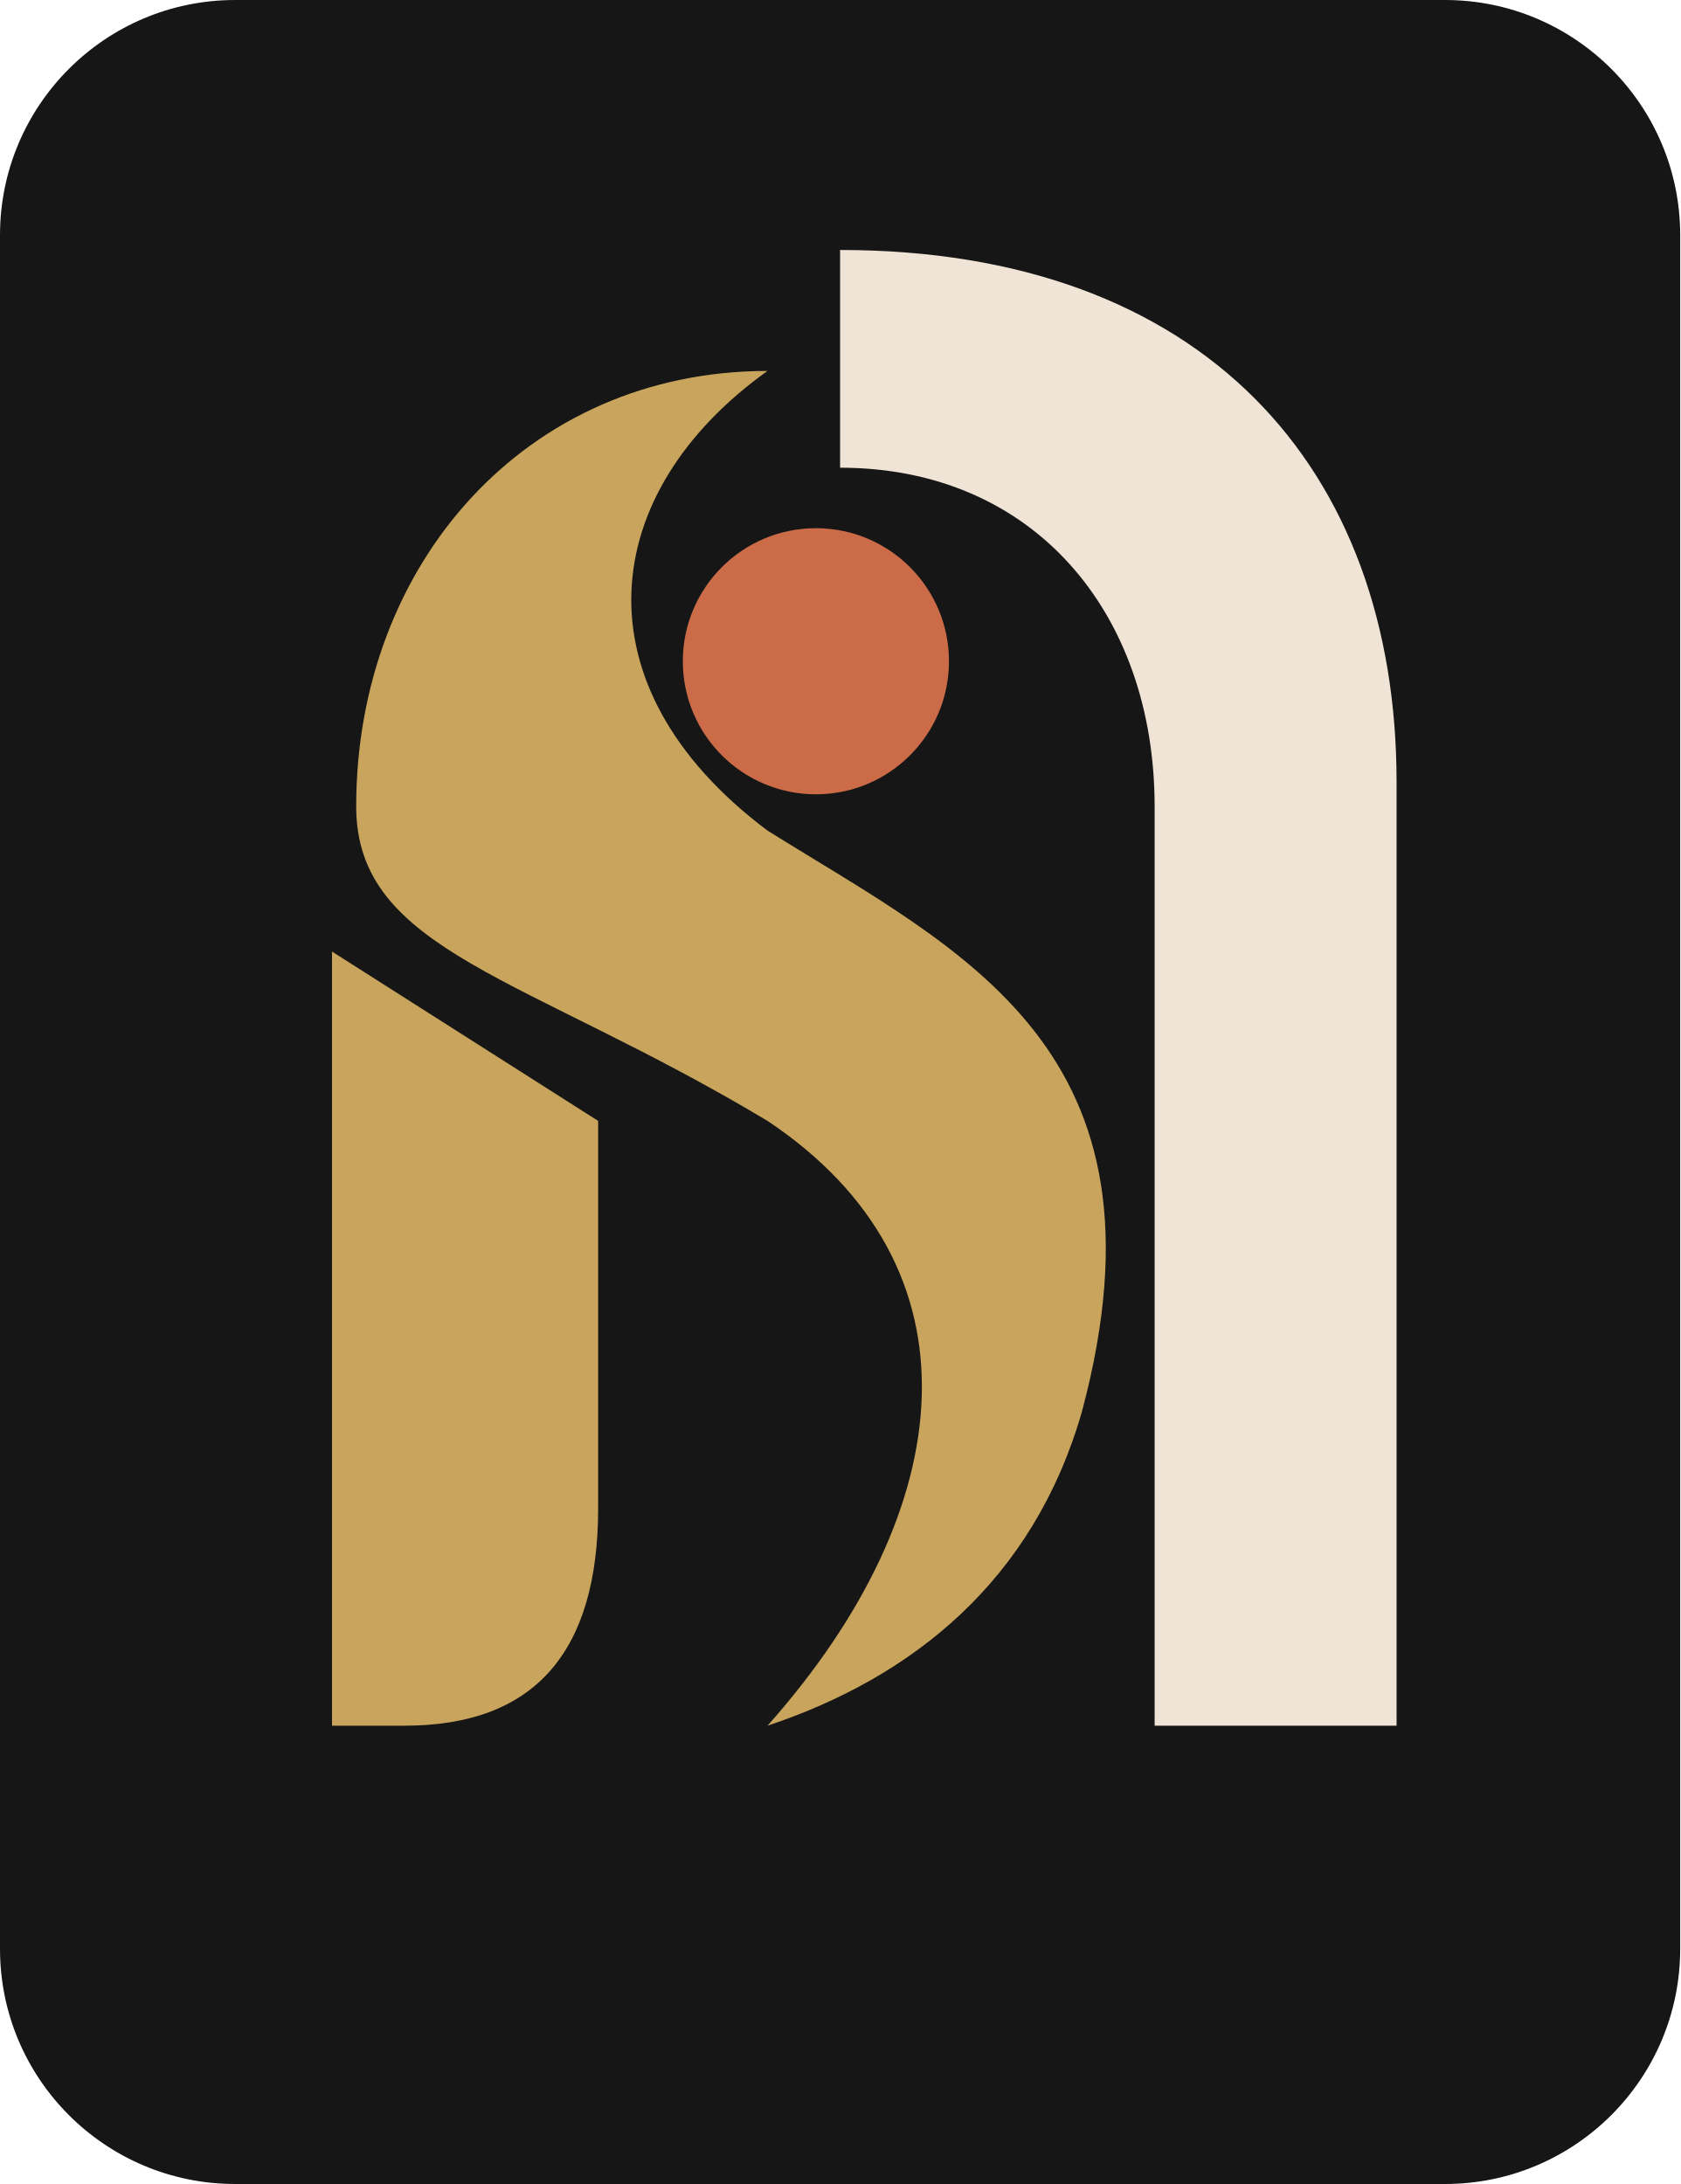
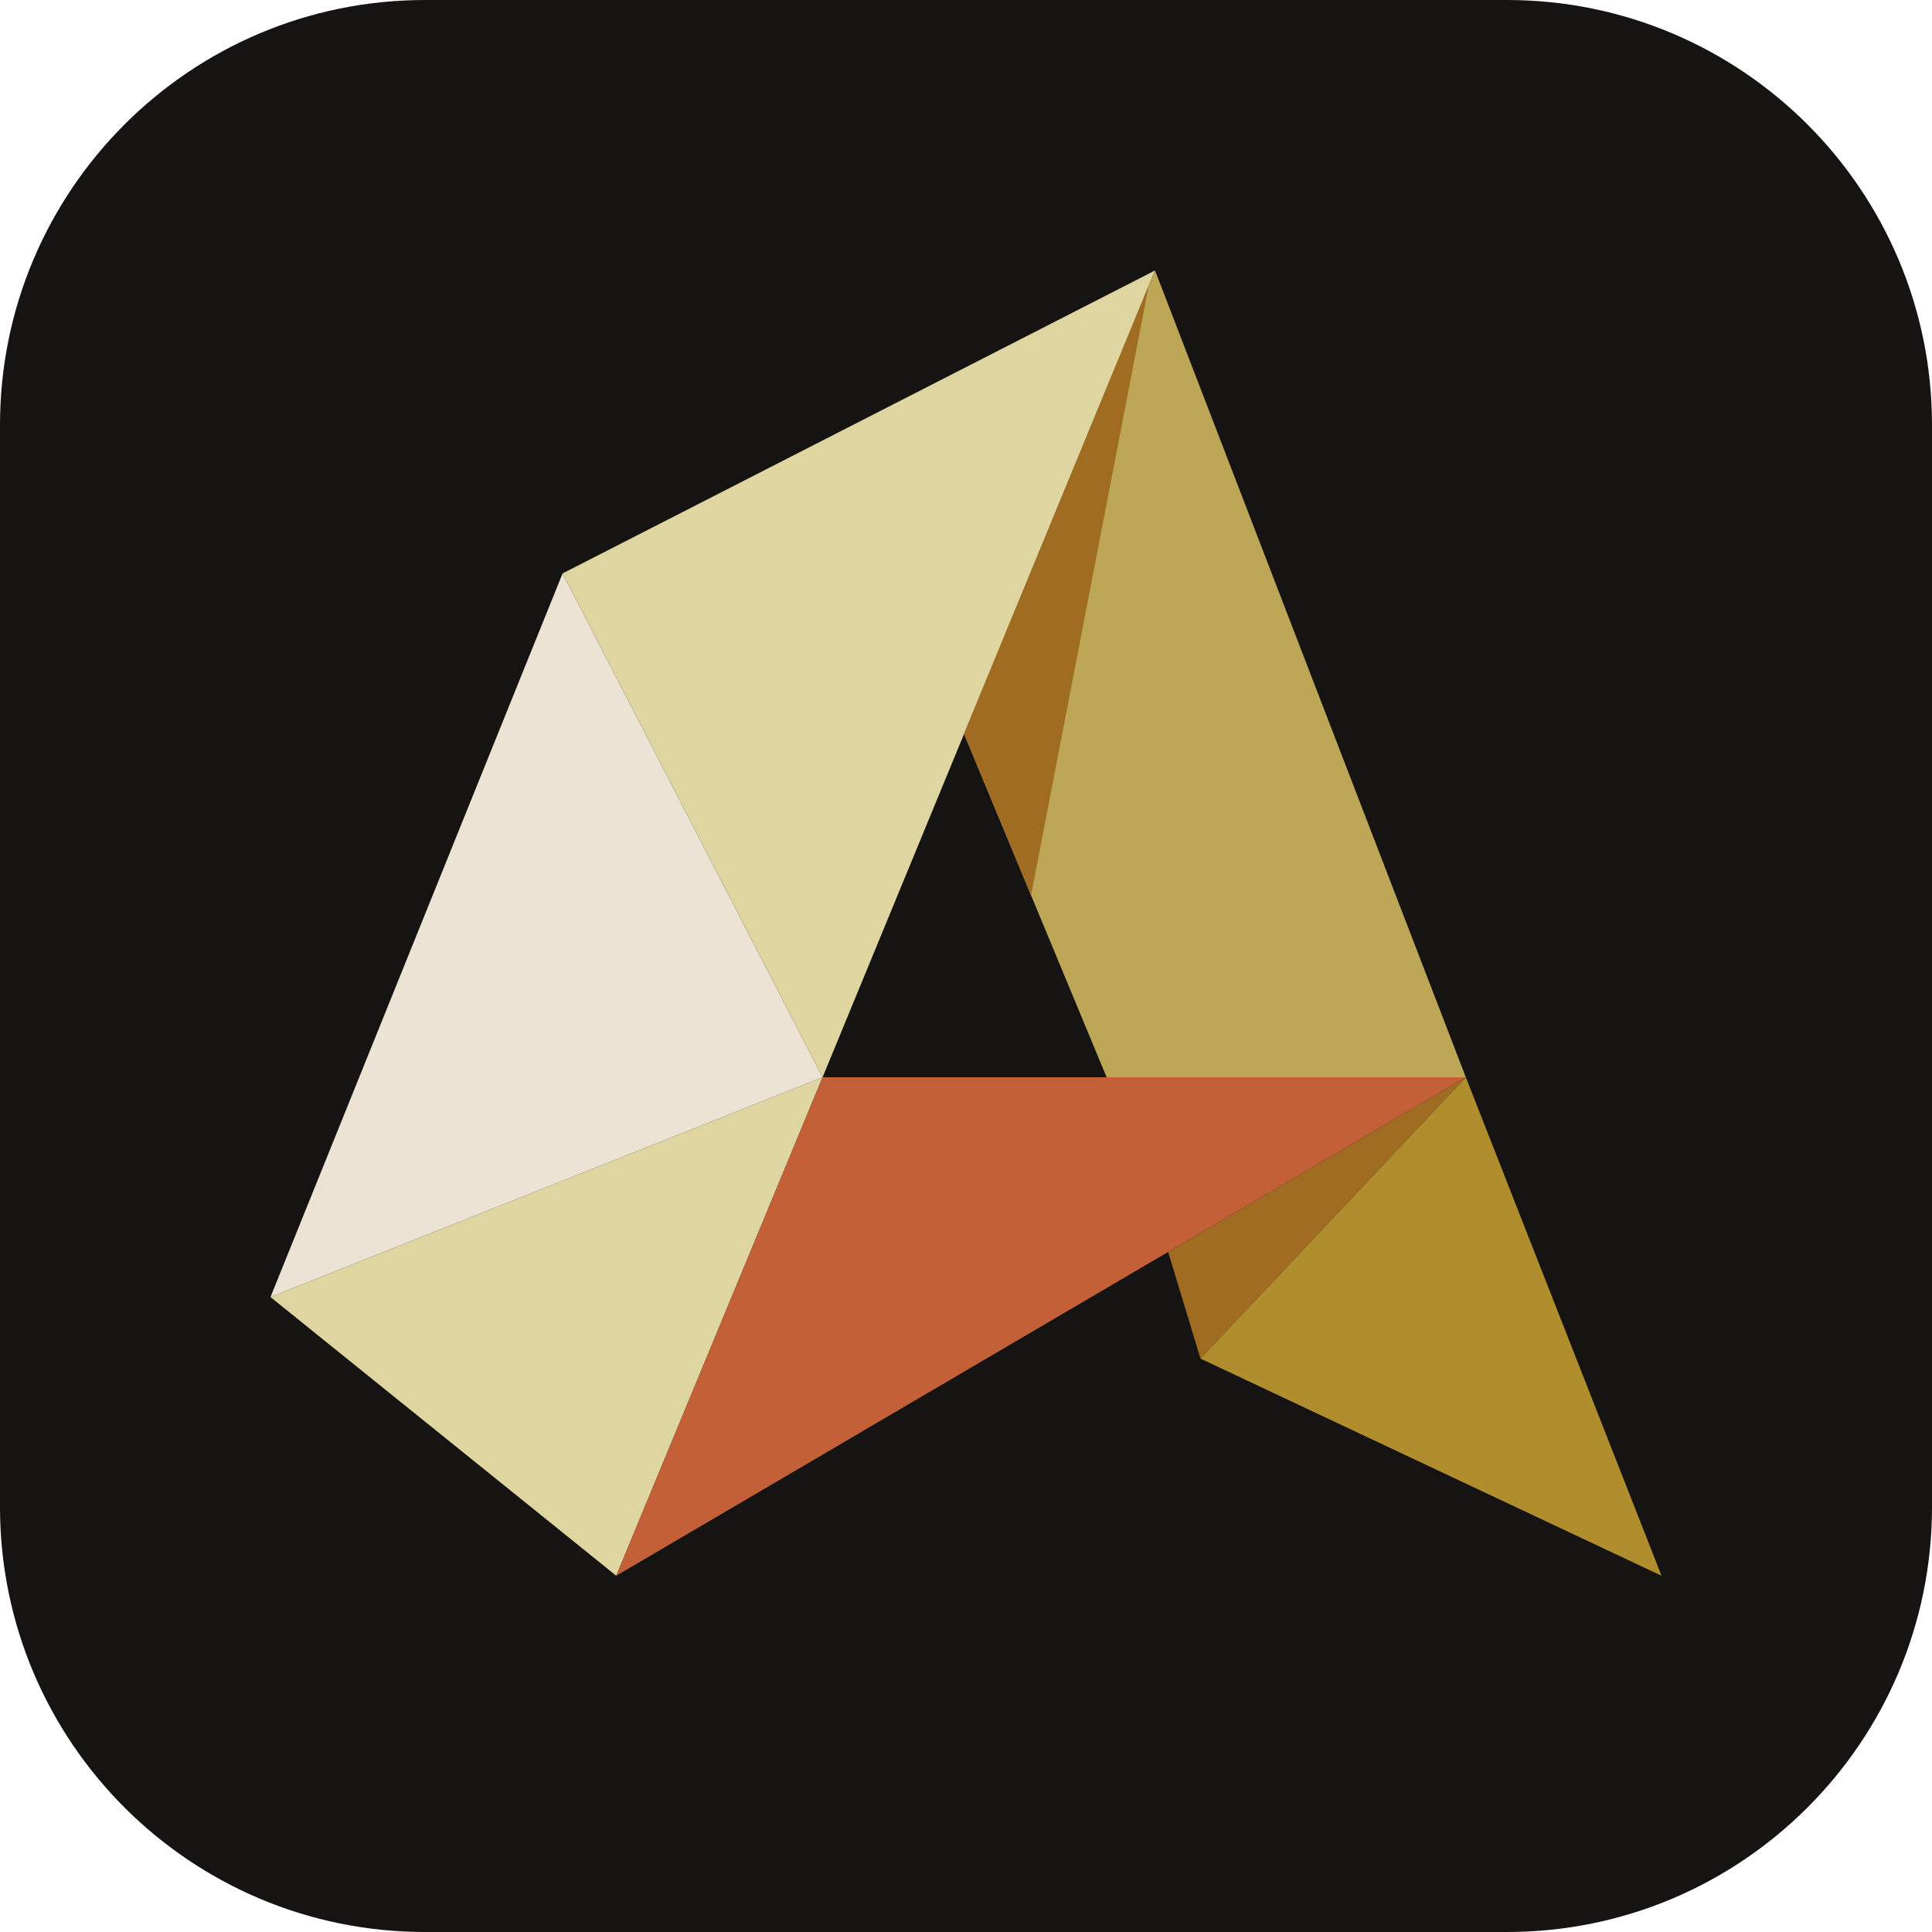
- <svg xmlns="http://www.w3.org/2000/svg" viewBox="0 0 100 130">
-   <rect width="100" height="130" rx="14" fill="#161616" />
-   <g transform="translate(14 12) scale(.72)">
-     <path d="M50 4C80 4 96 22 96 48V126H76V50C76 34 66 22 50 22Z" fill="#F0E4D6" />
-     <path d="M8 126V62L30 76V108Q30 126 14 126Z" fill="#C9A45C" />
-     <path d="M10 50C10 30 24 14 44 14C30 24 28 40 44 52C60 62 78 70 70 100C66 114 56 122 44 126C60 108 62 88 44 76C24 64 10 62 10 50Z" fill="#C9A45C" />
-     <circle cx="48" cy="38" r="11" fill="#CB6B47" />
+ <svg xmlns="http://www.w3.org/2000/svg" viewBox="0 0 100 100">
+   <rect width="100" height="100" rx="22" fill="#161412" />
+   <g transform="translate(10, 10) scale(0.8)">
+     <polygon points="27.37,89.45 5.0,71.42 40.72,57.2" fill="#DED5A1" />
+     <polygon points="5.0,71.42 23.9,24.6 40.72,57.2" fill="#ECE3D5" />
+     <polygon points="40.72,57.2 23.9,24.6 62.23,5.0" fill="#DED5A1" />
+     <polygon points="62.23,5.0 49.87,34.98 59.1,57.2 82.34,57.2" fill="#BDA757" />
+     <polygon points="82.34,57.2 65.17,75.4 63.08,68.5" fill="#A06C22" />
+     <polygon points="82.34,57.2 95.0,89.45 65.17,75.4" fill="#B08E2D" />
+     <polygon points="61.82,5.99 54.21,45.42 49.87,34.98" fill="#A06C22" />
+     <polygon points="82.34,57.2 40.72,57.2 27.37,89.45" fill="#C46038" />
  </g>
</svg>
